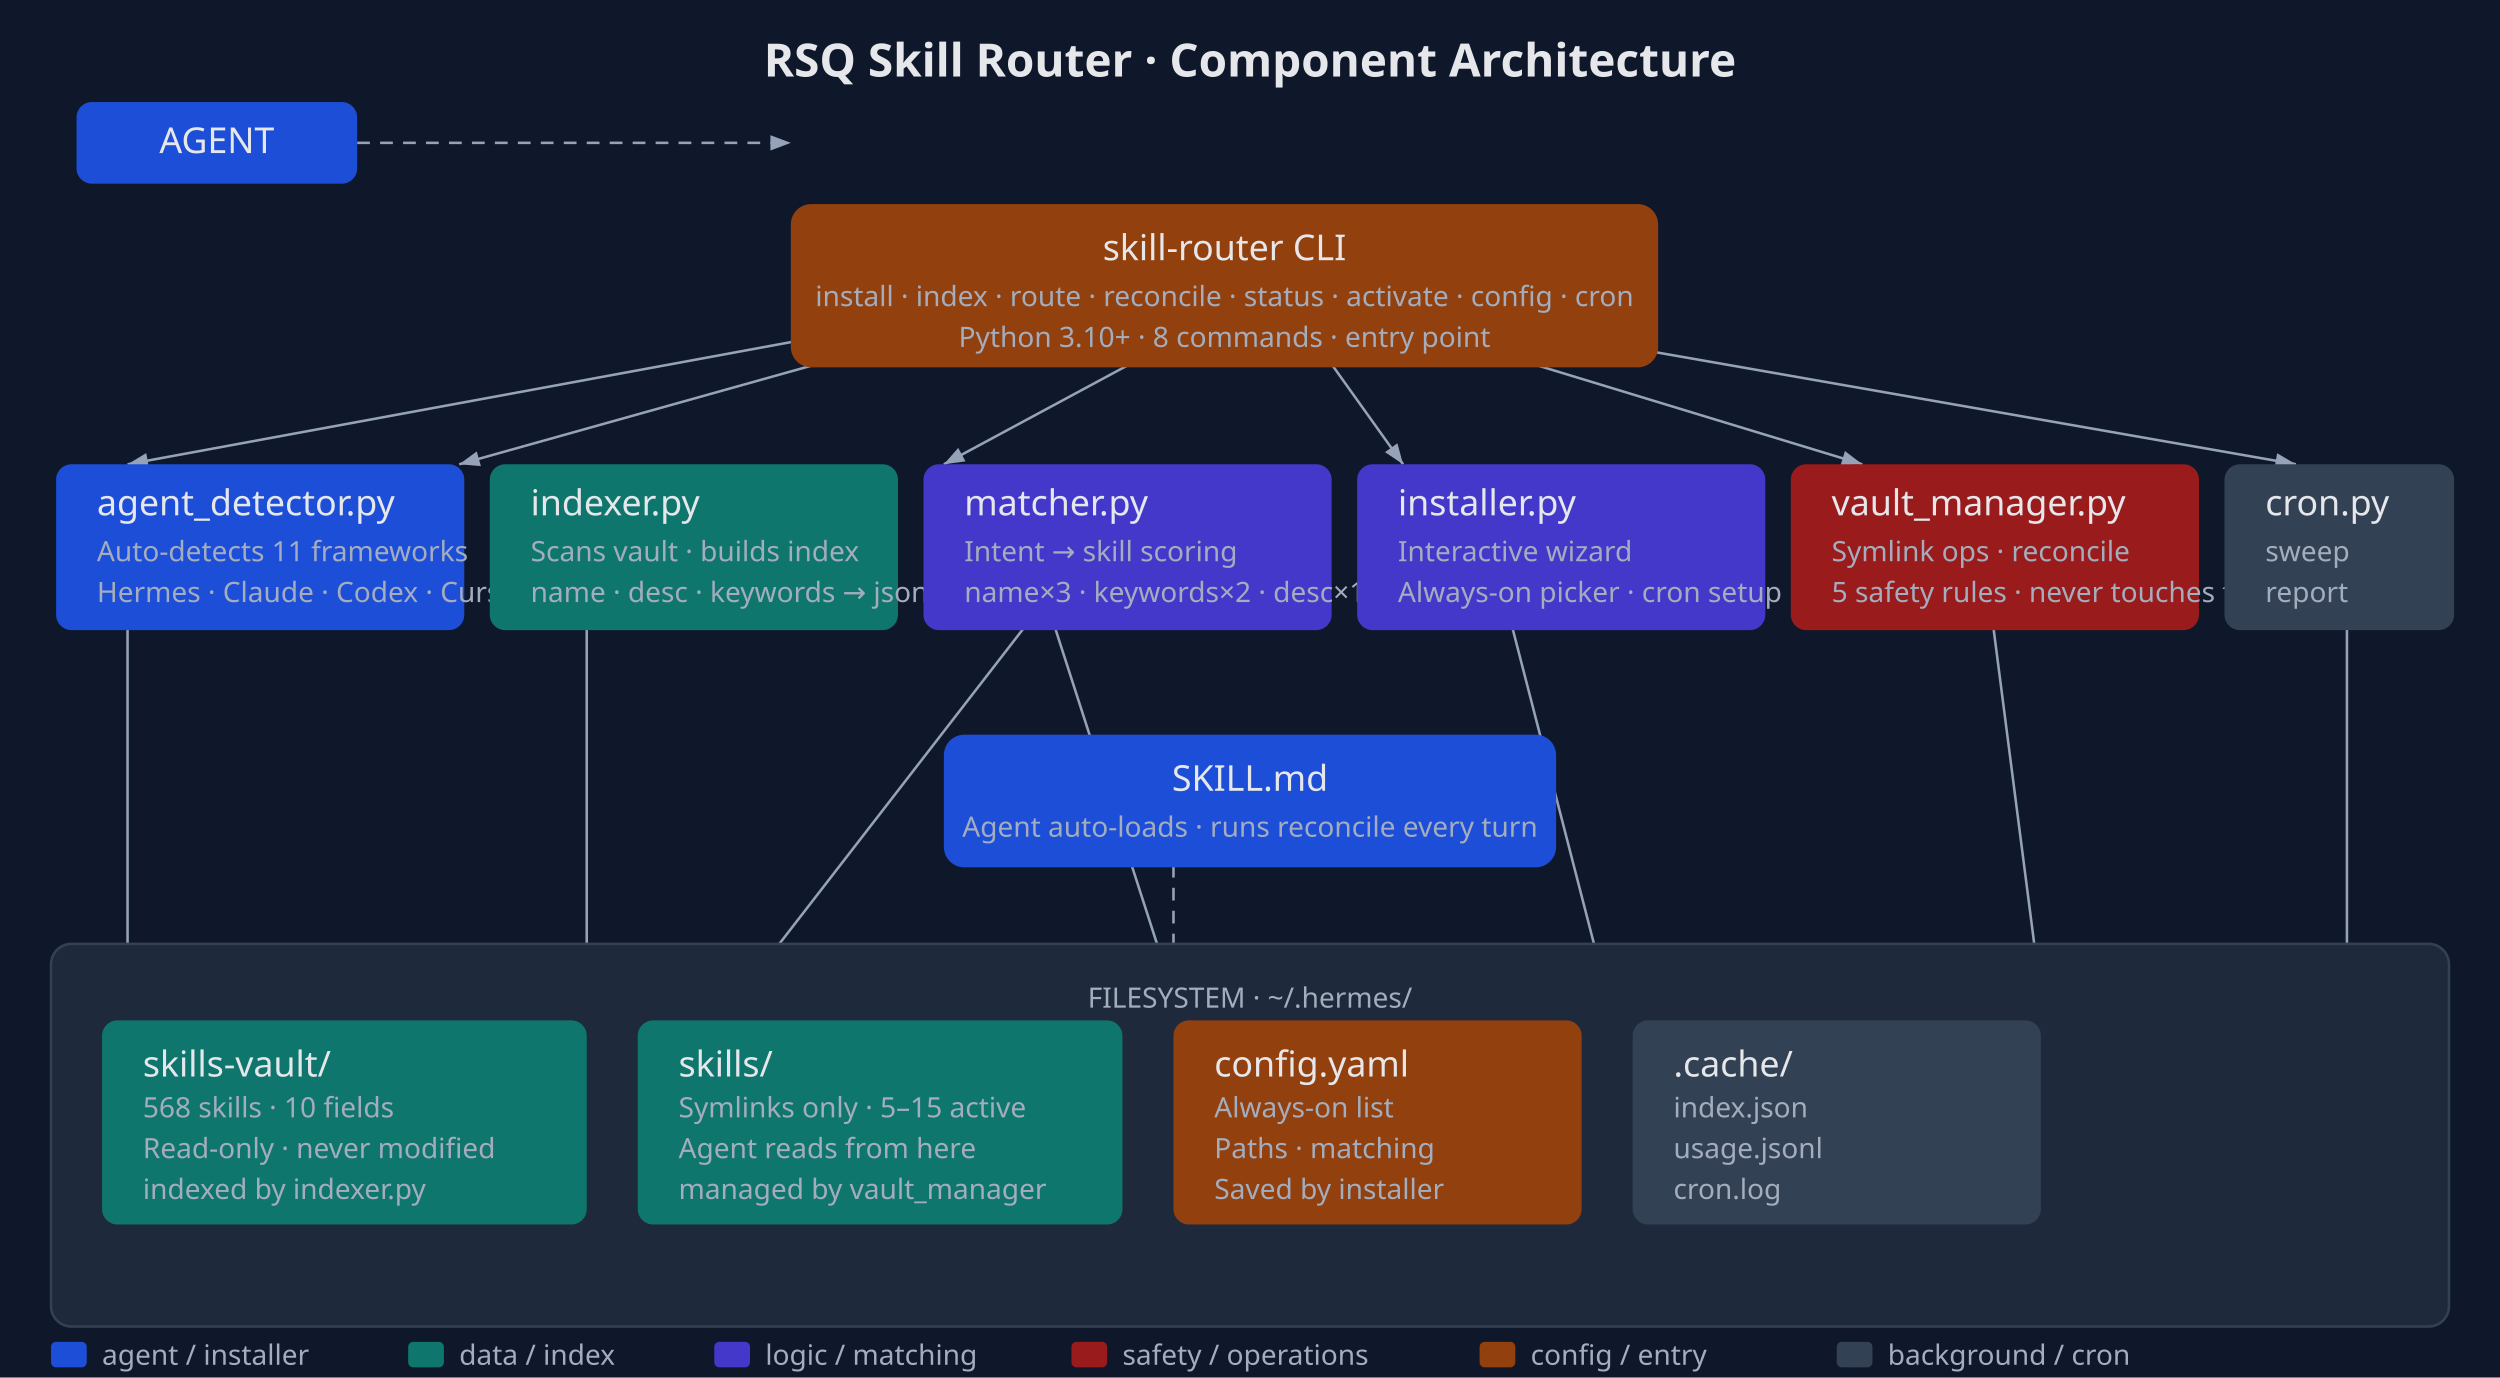
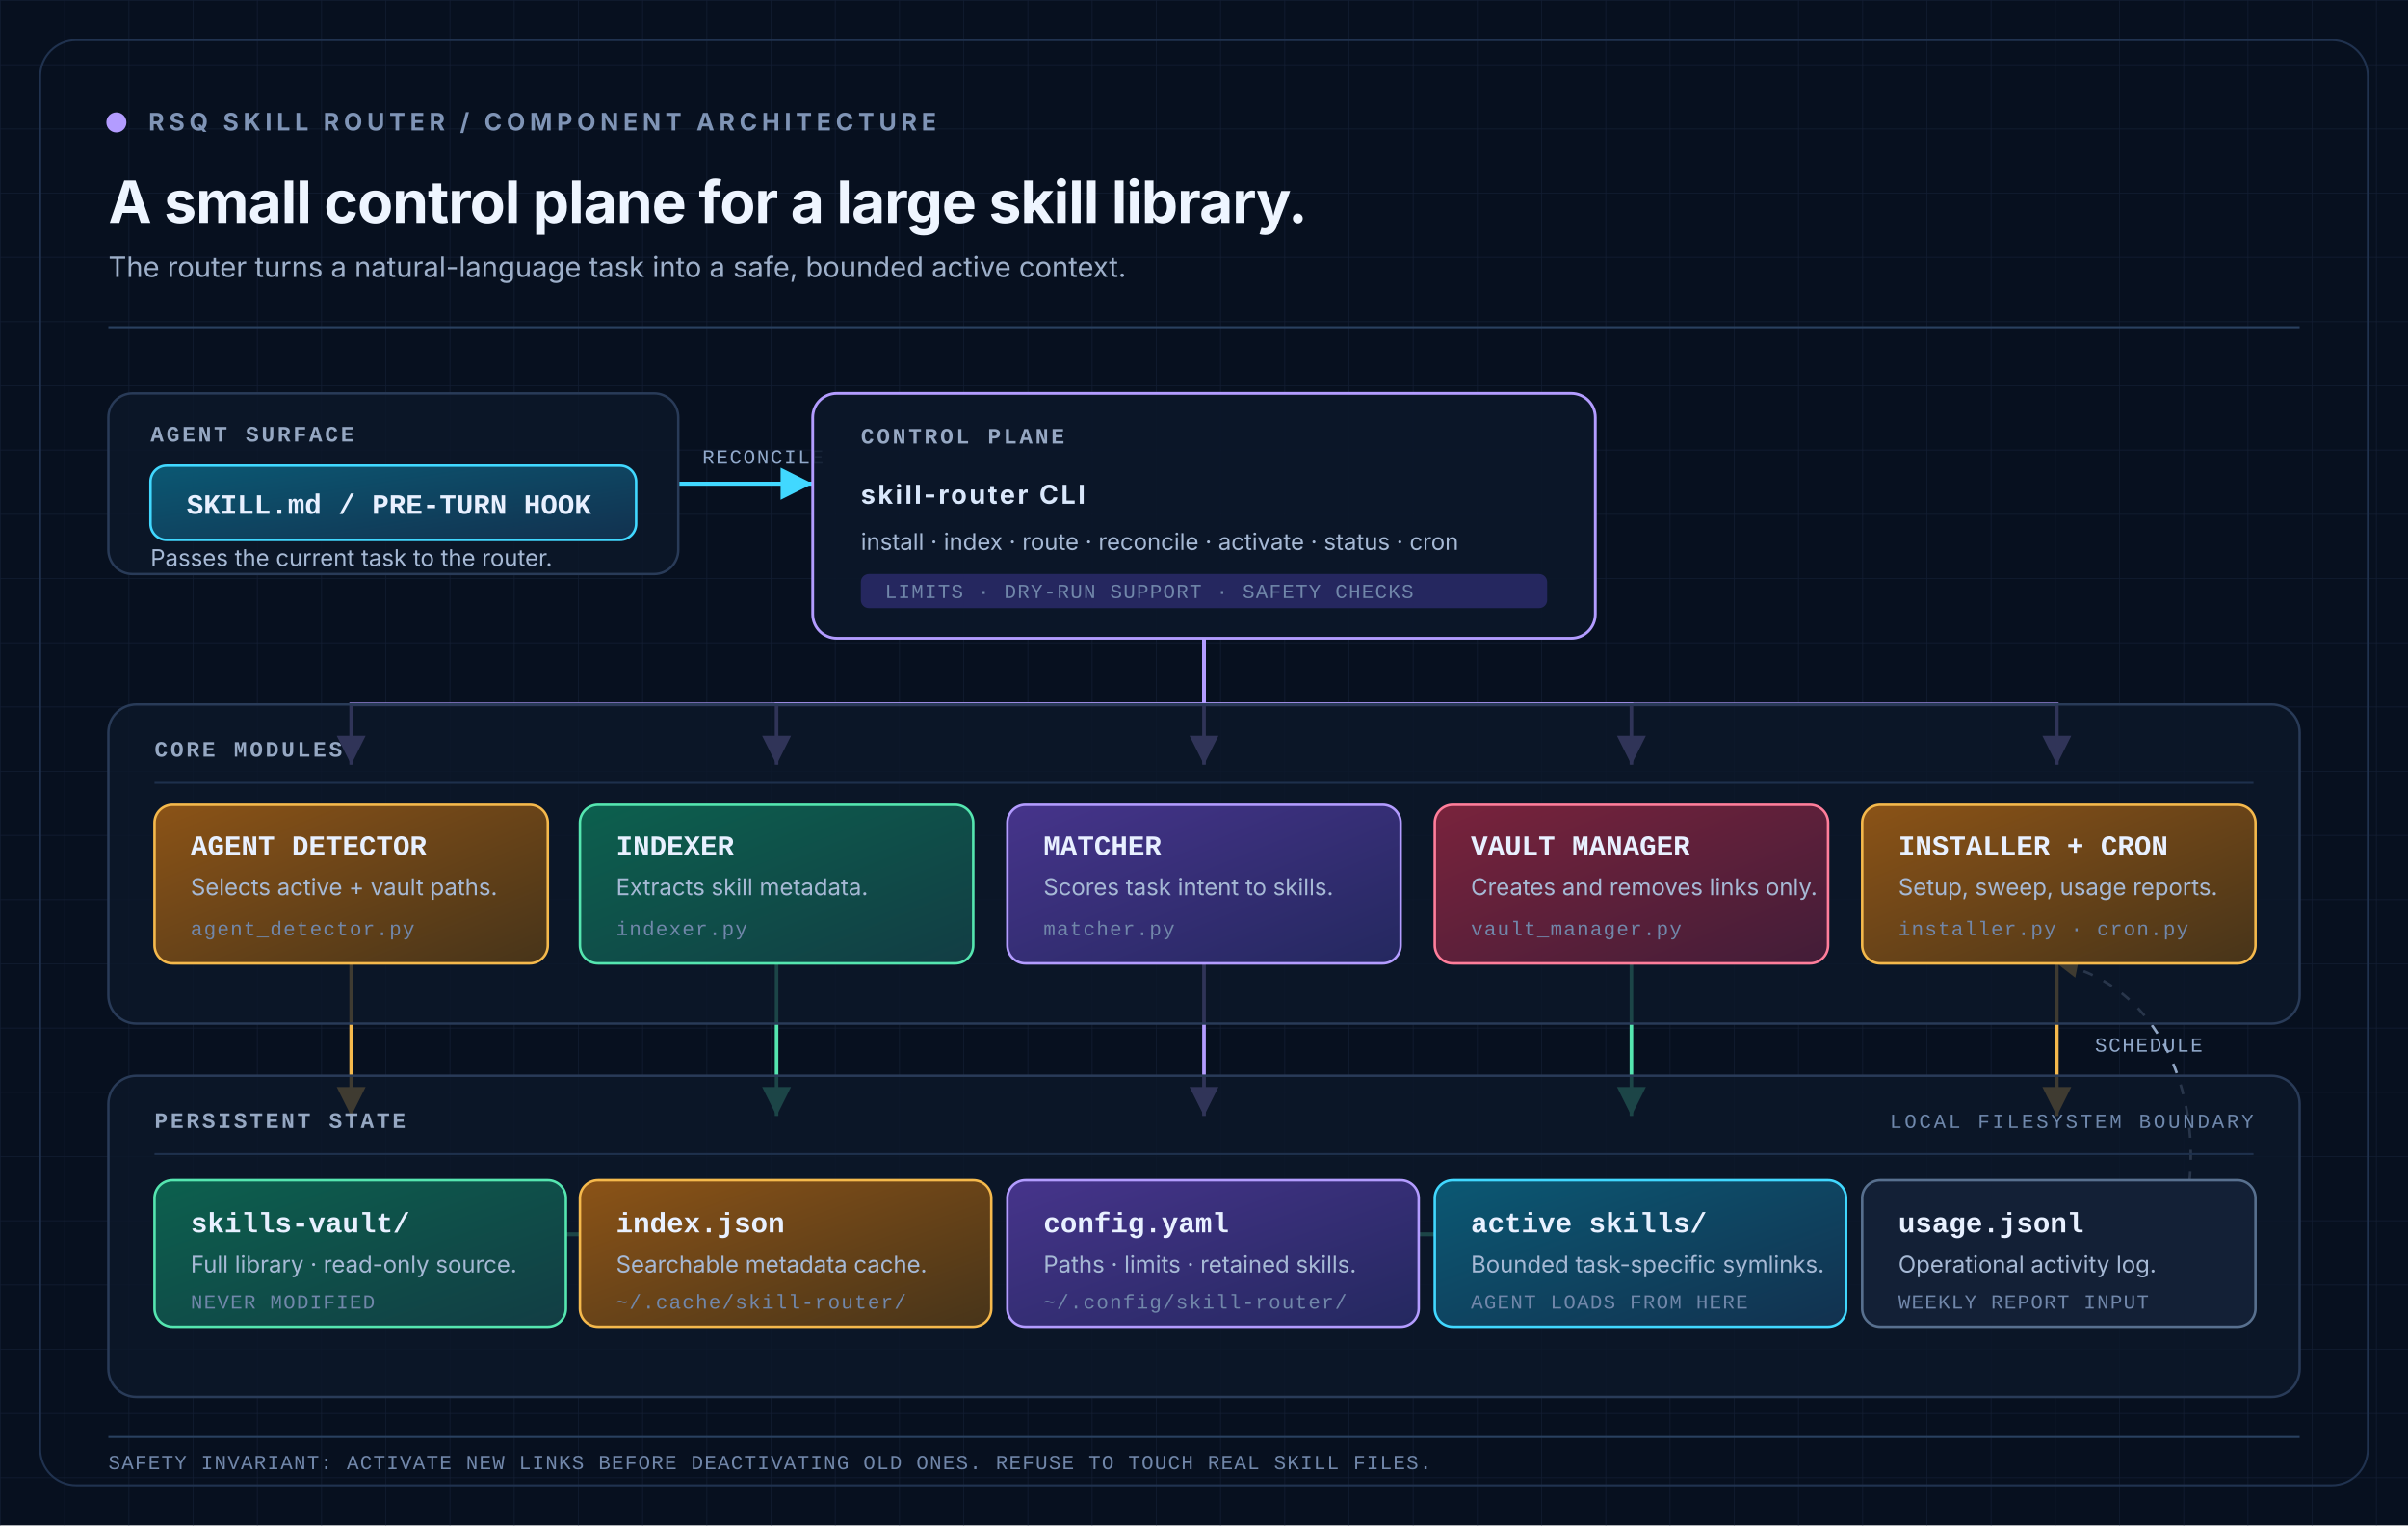
- <svg xmlns="http://www.w3.org/2000/svg" viewBox="0 0 980 540">
-   <rect width="980" height="540" fill="#0f172a" />
-   <style>
-     .node.storage { fill: #0f766e; }
-     .node.process { fill: #4338ca; }
-     .node.input { fill: #1d4ed8; }
-     .node.external { fill: #92400e; }
-     .node.neutral { fill: #334155; }
-     .node.risk { fill: #991b1b; }
-     .zone { fill: #1e293b; stroke: #334155; stroke-width: 1; }
-     .edge { stroke: #94a3b8; fill: none; }
-     .label { fill: #e5e7eb; font-family: system-ui, sans-serif; font-size: 14px; }
-     .small { fill: #a3adbd; font-family: system-ui, sans-serif; font-size: 11px; }
-     .title { fill: #e5e7eb; font-family: system-ui, sans-serif; font-size: 18px; font-weight: bold; }
-   </style>
+ <svg xmlns="http://www.w3.org/2000/svg" viewBox="0 0 1200 760" role="img" aria-labelledby="title desc">
  <defs>
-     <marker id="a" markerWidth="8" markerHeight="6" refX="8" refY="3" orient="auto">
-       <polygon points="0 0,8 3,0 6" fill="#94a3b8" />
+     <pattern id="grid" width="32" height="32" patternUnits="userSpaceOnUse">
+       <path d="M32 0H0V32" fill="none" stroke="#17233a" stroke-width="0.7" />
+     </pattern>
+     <linearGradient id="cyanGlow" x1="0" y1="0" x2="1" y2="1">
+       <stop stop-color="#0b5873" />
+       <stop offset="1" stop-color="#12314f" />
+     </linearGradient>
+     <linearGradient id="violetGlow" x1="0" y1="0" x2="1" y2="1">
+       <stop stop-color="#46348b" />
+       <stop offset="1" stop-color="#24285f" />
+     </linearGradient>
+     <linearGradient id="greenGlow" x1="0" y1="0" x2="1" y2="1">
+       <stop stop-color="#0c604e" />
+       <stop offset="1" stop-color="#123d44" />
+     </linearGradient>
+     <linearGradient id="amberGlow" x1="0" y1="0" x2="1" y2="1">
+       <stop stop-color="#8b5317" />
+       <stop offset="1" stop-color="#473419" />
+     </linearGradient>
+     <linearGradient id="roseGlow" x1="0" y1="0" x2="1" y2="1">
+       <stop stop-color="#79233c" />
+       <stop offset="1" stop-color="#421d38" />
+     </linearGradient>
+     <marker id="arrowCyan" markerWidth="10" markerHeight="10" refX="8" refY="5" orient="auto">
+       <path d="M0 1L8 5L0 9Z" fill="#41d8ff" />
    </marker>
+     <marker id="arrowViolet" markerWidth="10" markerHeight="10" refX="8" refY="5" orient="auto">
+       <path d="M0 1L8 5L0 9Z" fill="#b39cff" />
+     </marker>
+     <marker id="arrowGreen" markerWidth="10" markerHeight="10" refX="8" refY="5" orient="auto">
+       <path d="M0 1L8 5L0 9Z" fill="#55e6b0" />
+     </marker>
+     <marker id="arrowAmber" markerWidth="10" markerHeight="10" refX="8" refY="5" orient="auto">
+       <path d="M0 1L8 5L0 9Z" fill="#f5b94c" />
+     </marker>
+     <style>
+       .sans{font-family:system-ui,-apple-system,BlinkMacSystemFont,"Segoe UI",sans-serif}.mono{font-family:"SFMono-Regular",Consolas,"Liberation Mono",monospace}.kicker{fill:#7f94b6;font-size:12px;font-weight:700;letter-spacing:2.3px}.title{fill:#eef5ff;font-size:29px;font-weight:700;letter-spacing:-.4px}.sub{fill:#9eb0ca;font-size:14px}.zone{fill:#0c172a;fill-opacity:.78;stroke:#293b58;stroke-width:1.2}.zoneTitle{fill:#d9e7fb;font-size:13px;font-weight:700;letter-spacing:1.2px}.zoneMeta{fill:#6f88ac;font-size:10px;letter-spacing:1.3px}.label{fill:#e8f0ff;font-size:14px;font-weight:650}.small{fill:#a6b9d5;font-size:11.5px}.tiny{fill:#7187aa;font-size:10px;letter-spacing:.6px}.tag{font-size:10px;font-weight:700;letter-spacing:1.1px}.edgeLabel{fill:#91a9cb;font-size:10px;letter-spacing:.8px}.rule{stroke:#29405f;stroke-width:1}.divider{stroke:#1e304c;stroke-width:1}.card{stroke-width:1.25}.num{fill:#96a8c3;font-size:11px;font-weight:700;letter-spacing:1.3px}
+     </style>
  </defs>
-   <path d="M 140,56 L 310,56" class="edge" stroke-dasharray="5,4" marker-end="url(#a)" />
-   <path d="M 430,112 L 50,182" class="edge" marker-end="url(#a)" />
-   <path d="M 430,112 L 180,182" class="edge" marker-end="url(#a)" />
-   <path d="M 500,112 L 370,182" class="edge" marker-end="url(#a)" />
-   <path d="M 500,112 L 550,182" class="edge" marker-end="url(#a)" />
-   <path d="M 500,112 L 730,182" class="edge" marker-end="url(#a)" />
-   <path d="M 500,112 L 900,182" class="edge" marker-end="url(#a)" />
-   <path d="M 50,235 L 50,390" class="edge" marker-end="url(#a)" />
-   <path d="M 230,235 L 230,390" class="edge" marker-end="url(#a)" />
-   <path d="M 410,235 L 290,390" class="edge" marker-end="url(#a)" />
-   <path d="M 410,235 L 460,390" class="edge" marker-end="url(#a)" />
-   <path d="M 590,235 L 630,390" class="edge" marker-end="url(#a)" />
-   <path d="M 780,235 L 800,390" class="edge" marker-end="url(#a)" />
-   <path d="M 920,235 L 920,390" class="edge" marker-end="url(#a)" />
-   <path d="M 460,330 L 460,388" class="edge" stroke-dasharray="5,4" marker-end="url(#a)" />
-   <text x="490" y="30" text-anchor="middle" class="title">RSQ Skill Router · Component Architecture</text>
-   <rect x="30" y="40" width="110" height="32" rx="6" class="node input" />
-   <text x="85" y="60" text-anchor="middle" class="label">AGENT</text>
-   <rect x="310" y="80" width="340" height="64" rx="8" class="node external" />
-   <text x="480" y="102" text-anchor="middle" class="label">skill-router CLI</text>
-   <text x="480" y="120" text-anchor="middle" class="small">install · index · route · reconcile · status · activate · config · cron</text>
-   <text x="480" y="136" text-anchor="middle" class="small">Python 3.10+ · 8 commands · entry point</text>
-   <rect x="22" y="182" width="160" height="65" rx="6" class="node input" />
-   <text x="38" y="202" class="label">agent_detector.py</text>
-   <text x="38" y="220" class="small">Auto-detects 11 frameworks</text>
-   <text x="38" y="236" class="small">Hermes · Claude · Codex · Cursor…</text>
-   <rect x="192" y="182" width="160" height="65" rx="6" class="node storage" />
-   <text x="208" y="202" class="label">indexer.py</text>
-   <text x="208" y="220" class="small">Scans vault · builds index</text>
-   <text x="208" y="236" class="small">name · desc · keywords → json</text>
-   <rect x="362" y="182" width="160" height="65" rx="6" class="node process" />
-   <text x="378" y="202" class="label">matcher.py</text>
-   <text x="378" y="220" class="small">Intent → skill scoring</text>
-   <text x="378" y="236" class="small">name×3 · keywords×2 · desc×1</text>
-   <rect x="532" y="182" width="160" height="65" rx="6" class="node process" />
-   <text x="548" y="202" class="label">installer.py</text>
-   <text x="548" y="220" class="small">Interactive wizard</text>
-   <text x="548" y="236" class="small">Always-on picker · cron setup</text>
-   <rect x="702" y="182" width="160" height="65" rx="6" class="node risk" />
-   <text x="718" y="202" class="label">vault_manager.py</text>
-   <text x="718" y="220" class="small">Symlink ops · reconcile</text>
-   <text x="718" y="236" class="small">5 safety rules · never touches files</text>
-   <rect x="872" y="182" width="90" height="65" rx="6" class="node neutral" />
-   <text x="888" y="202" class="label">cron.py</text>
-   <text x="888" y="220" class="small">sweep</text>
-   <text x="888" y="236" class="small">report</text>
-   <rect x="370" y="288" width="240" height="52" rx="8" class="node input" />
-   <text x="490" y="310" text-anchor="middle" class="label">SKILL.md</text>
-   <text x="490" y="328" text-anchor="middle" class="small">Agent auto-loads · runs reconcile every turn</text>
-   <rect x="20" y="370" width="940" height="150" rx="8" class="zone" />
-   <rect x="40" y="400" width="190" height="80" rx="6" class="node storage" />
-   <text x="56" y="422" class="label">skills-vault/</text>
-   <text x="56" y="438" class="small">568 skills · 10 fields</text>
-   <text x="56" y="454" class="small">Read-only · never modified</text>
-   <text x="56" y="470" class="small">indexed by indexer.py</text>
-   <rect x="250" y="400" width="190" height="80" rx="6" class="node storage" />
-   <text x="266" y="422" class="label">skills/</text>
-   <text x="266" y="438" class="small">Symlinks only · 5–15 active</text>
-   <text x="266" y="454" class="small">Agent reads from here</text>
-   <text x="266" y="470" class="small">managed by vault_manager</text>
-   <rect x="460" y="400" width="160" height="80" rx="6" class="node external" />
-   <text x="476" y="422" class="label">config.yaml</text>
-   <text x="476" y="438" class="small">Always-on list</text>
-   <text x="476" y="454" class="small">Paths · matching</text>
-   <text x="476" y="470" class="small">Saved by installer</text>
-   <rect x="640" y="400" width="160" height="80" rx="6" class="node neutral" />
-   <text x="656" y="422" class="label">.cache/</text>
-   <text x="656" y="438" class="small">index.json</text>
-   <text x="656" y="454" class="small">usage.jsonl</text>
-   <text x="656" y="470" class="small">cron.log</text>
-   <text x="490" y="395" text-anchor="middle" class="small">FILESYSTEM · ~/.hermes/</text>
-   <rect x="20" y="526" width="14" height="10" rx="2" class="node input" />
-   <text x="40" y="535" class="small">agent / installer</text>
-   <rect x="160" y="526" width="14" height="10" rx="2" class="node storage" />
-   <text x="180" y="535" class="small">data / index</text>
-   <rect x="280" y="526" width="14" height="10" rx="2" class="node process" />
-   <text x="300" y="535" class="small">logic / matching</text>
-   <rect x="420" y="526" width="14" height="10" rx="2" class="node risk" />
-   <text x="440" y="535" class="small">safety / operations</text>
-   <rect x="580" y="526" width="14" height="10" rx="2" class="node external" />
-   <text x="600" y="535" class="small">config / entry</text>
-   <rect x="720" y="526" width="14" height="10" rx="2" class="node neutral" />
-   <text x="740" y="535" class="small">background / cron</text>
+   <rect width="1200" height="760" fill="#07101f" />
+   <rect width="1200" height="760" fill="url(#grid)" opacity=".72" />
+   <rect x="20" y="20" width="1160" height="720" rx="18" fill="none" stroke="#20324f" />
+   <circle cx="58" cy="61" r="5" fill="#b39cff" />
+   <text x="74" y="65" class="sans kicker">RSQ SKILL ROUTER / COMPONENT ARCHITECTURE</text>
+   <text x="54" y="111" class="sans title">A small control plane for a large skill library.</text>
+   <text x="54" y="138" class="sans sub">The router turns a natural-language task into a safe, bounded active context.</text>
+   <line x1="54" y1="163" x2="1146" y2="163" class="rule" />
+   <path d="M338 241H405" fill="none" stroke="#41d8ff" stroke-width="2" marker-end="url(#arrowCyan)" />
+   <path d="M600 318V351H175V381" fill="none" stroke="#b39cff" stroke-width="1.8" marker-end="url(#arrowViolet)" />
+   <path d="M600 318V351H387V381" fill="none" stroke="#b39cff" stroke-width="1.8" marker-end="url(#arrowViolet)" />
+   <path d="M600 318V351H600V381" fill="none" stroke="#b39cff" stroke-width="1.8" marker-end="url(#arrowViolet)" />
+   <path d="M600 318V351H813V381" fill="none" stroke="#b39cff" stroke-width="1.8" marker-end="url(#arrowViolet)" />
+   <path d="M600 318V351H1025V381" fill="none" stroke="#b39cff" stroke-width="1.8" marker-end="url(#arrowViolet)" />
+   <path d="M175 480V556" fill="none" stroke="#f5b94c" stroke-width="1.8" marker-end="url(#arrowAmber)" />
+   <path d="M387 480V556" fill="none" stroke="#55e6b0" stroke-width="1.8" marker-end="url(#arrowGreen)" />
+   <path d="M600 480V556" fill="none" stroke="#b39cff" stroke-width="1.8" marker-end="url(#arrowViolet)" />
+   <path d="M813 480V556" fill="none" stroke="#55e6b0" stroke-width="1.8" marker-end="url(#arrowGreen)" />
+   <path d="M1025 480V556" fill="none" stroke="#f5b94c" stroke-width="1.8" marker-end="url(#arrowAmber)" />
+   <path d="M282 615H493" fill="none" stroke="#55e6b0" stroke-width="2" marker-end="url(#arrowGreen)" />
+   <path d="M707 615H918" fill="none" stroke="#55e6b0" stroke-width="2" marker-end="url(#arrowGreen)" />
+   <path d="M1034 660C1110 653 1115 498 1025 480" fill="none" stroke="#91a6c5" stroke-width="1.3" stroke-dasharray="5 6" marker-end="url(#arrowAmber)" />
+   <text x="350" y="231" class="mono edgeLabel">RECONCILE</text>
+   <text x="1044" y="524" class="mono edgeLabel">SCHEDULE</text>
+   <text x="331" y="605" class="mono edgeLabel">INDEX</text>
+   <text x="758" y="605" class="mono edgeLabel">ACTIVATE</text>
+   <rect x="54" y="196" width="284" height="90" rx="12" class="zone" />
+   <text x="75" y="220" class="mono num">AGENT SURFACE</text>
+   <rect x="75" y="232" width="242" height="37" rx="8" fill="url(#cyanGlow)" stroke="#41d8ff" class="card" />
+   <text x="93" y="256" class="mono label">SKILL.md / PRE-TURN HOOK</text>
+   <text x="75" y="282" class="sans small">Passes the current task to the router.</text>
+   <rect x="405" y="196" width="390" height="122" rx="12" fill="#0c172a" fill-opacity=".9" stroke="#b39cff" stroke-width="1.4" />
+   <text x="429" y="221" class="mono num">CONTROL PLANE</text>
+   <text x="429" y="251" class="sans zoneTitle">skill-router CLI</text>
+   <text x="429" y="274" class="sans small">install · index · route · reconcile · activate · status · cron</text>
+   <rect x="429" y="286" width="342" height="17" rx="4" fill="#25275f" />
+   <text x="441" y="298" class="mono tiny">LIMITS · DRY-RUN SUPPORT · SAFETY CHECKS</text>
+   <rect x="54" y="351" width="1092" height="159" rx="14" class="zone" />
+   <text x="77" y="377" class="mono num">CORE MODULES</text>
+   <line x1="77" y1="390" x2="1123" y2="390" class="divider" />
+   <rect x="77" y="401" width="196" height="79" rx="9" fill="url(#amberGlow)" stroke="#f5b94c" class="card" />
+   <text x="95" y="426" class="mono label">AGENT DETECTOR</text>
+   <text x="95" y="446" class="sans small">Selects active + vault paths.</text>
+   <text x="95" y="466" class="mono tiny">agent_detector.py</text>
+   <rect x="289" y="401" width="196" height="79" rx="9" fill="url(#greenGlow)" stroke="#55e6b0" class="card" />
+   <text x="307" y="426" class="mono label">INDEXER</text>
+   <text x="307" y="446" class="sans small">Extracts skill metadata.</text>
+   <text x="307" y="466" class="mono tiny">indexer.py</text>
+   <rect x="502" y="401" width="196" height="79" rx="9" fill="url(#violetGlow)" stroke="#b39cff" class="card" />
+   <text x="520" y="426" class="mono label">MATCHER</text>
+   <text x="520" y="446" class="sans small">Scores task intent to skills.</text>
+   <text x="520" y="466" class="mono tiny">matcher.py</text>
+   <rect x="715" y="401" width="196" height="79" rx="9" fill="url(#roseGlow)" stroke="#ff7e9b" class="card" />
+   <text x="733" y="426" class="mono label">VAULT MANAGER</text>
+   <text x="733" y="446" class="sans small">Creates and removes links only.</text>
+   <text x="733" y="466" class="mono tiny">vault_manager.py</text>
+   <rect x="928" y="401" width="196" height="79" rx="9" fill="url(#amberGlow)" stroke="#f5b94c" class="card" />
+   <text x="946" y="426" class="mono label">INSTALLER + CRON</text>
+   <text x="946" y="446" class="sans small">Setup, sweep, usage reports.</text>
+   <text x="946" y="466" class="mono tiny">installer.py · cron.py</text>
+   <rect x="54" y="536" width="1092" height="160" rx="14" class="zone" />
+   <text x="77" y="562" class="mono num">PERSISTENT STATE</text>
+   <text x="1123" y="562" text-anchor="end" class="mono zoneMeta">LOCAL FILESYSTEM BOUNDARY</text>
+   <line x1="77" y1="575" x2="1123" y2="575" class="divider" />
+   <rect x="77" y="588" width="205" height="73" rx="9" fill="url(#greenGlow)" stroke="#55e6b0" class="card" />
+   <text x="95" y="614" class="mono label">skills-vault/</text>
+   <text x="95" y="634" class="sans small">Full library · read-only source.</text>
+   <text x="95" y="652" class="mono tiny">NEVER MODIFIED</text>
+   <rect x="289" y="588" width="205" height="73" rx="9" fill="url(#amberGlow)" stroke="#f5b94c" class="card" />
+   <text x="307" y="614" class="mono label">index.json</text>
+   <text x="307" y="634" class="sans small">Searchable metadata cache.</text>
+   <text x="307" y="652" class="mono tiny">~/.cache/skill-router/</text>
+   <rect x="502" y="588" width="205" height="73" rx="9" fill="url(#violetGlow)" stroke="#b39cff" class="card" />
+   <text x="520" y="614" class="mono label">config.yaml</text>
+   <text x="520" y="634" class="sans small">Paths · limits · retained skills.</text>
+   <text x="520" y="652" class="mono tiny">~/.config/skill-router/</text>
+   <rect x="715" y="588" width="205" height="73" rx="9" fill="url(#cyanGlow)" stroke="#41d8ff" class="card" />
+   <text x="733" y="614" class="mono label">active skills/</text>
+   <text x="733" y="634" class="sans small">Bounded task-specific symlinks.</text>
+   <text x="733" y="652" class="mono tiny">AGENT LOADS FROM HERE</text>
+   <rect x="928" y="588" width="196" height="73" rx="9" fill="#132036" stroke="#58708f" class="card" />
+   <text x="946" y="614" class="mono label">usage.jsonl</text>
+   <text x="946" y="634" class="sans small">Operational activity log.</text>
+   <text x="946" y="652" class="mono tiny">WEEKLY REPORT INPUT</text>
+   <line x1="54" y1="716" x2="1146" y2="716" class="rule" />
+   <text x="54" y="732" class="mono tiny">SAFETY INVARIANT: ACTIVATE NEW LINKS BEFORE DEACTIVATING OLD ONES. REFUSE TO TOUCH REAL SKILL FILES.</text>
</svg>
